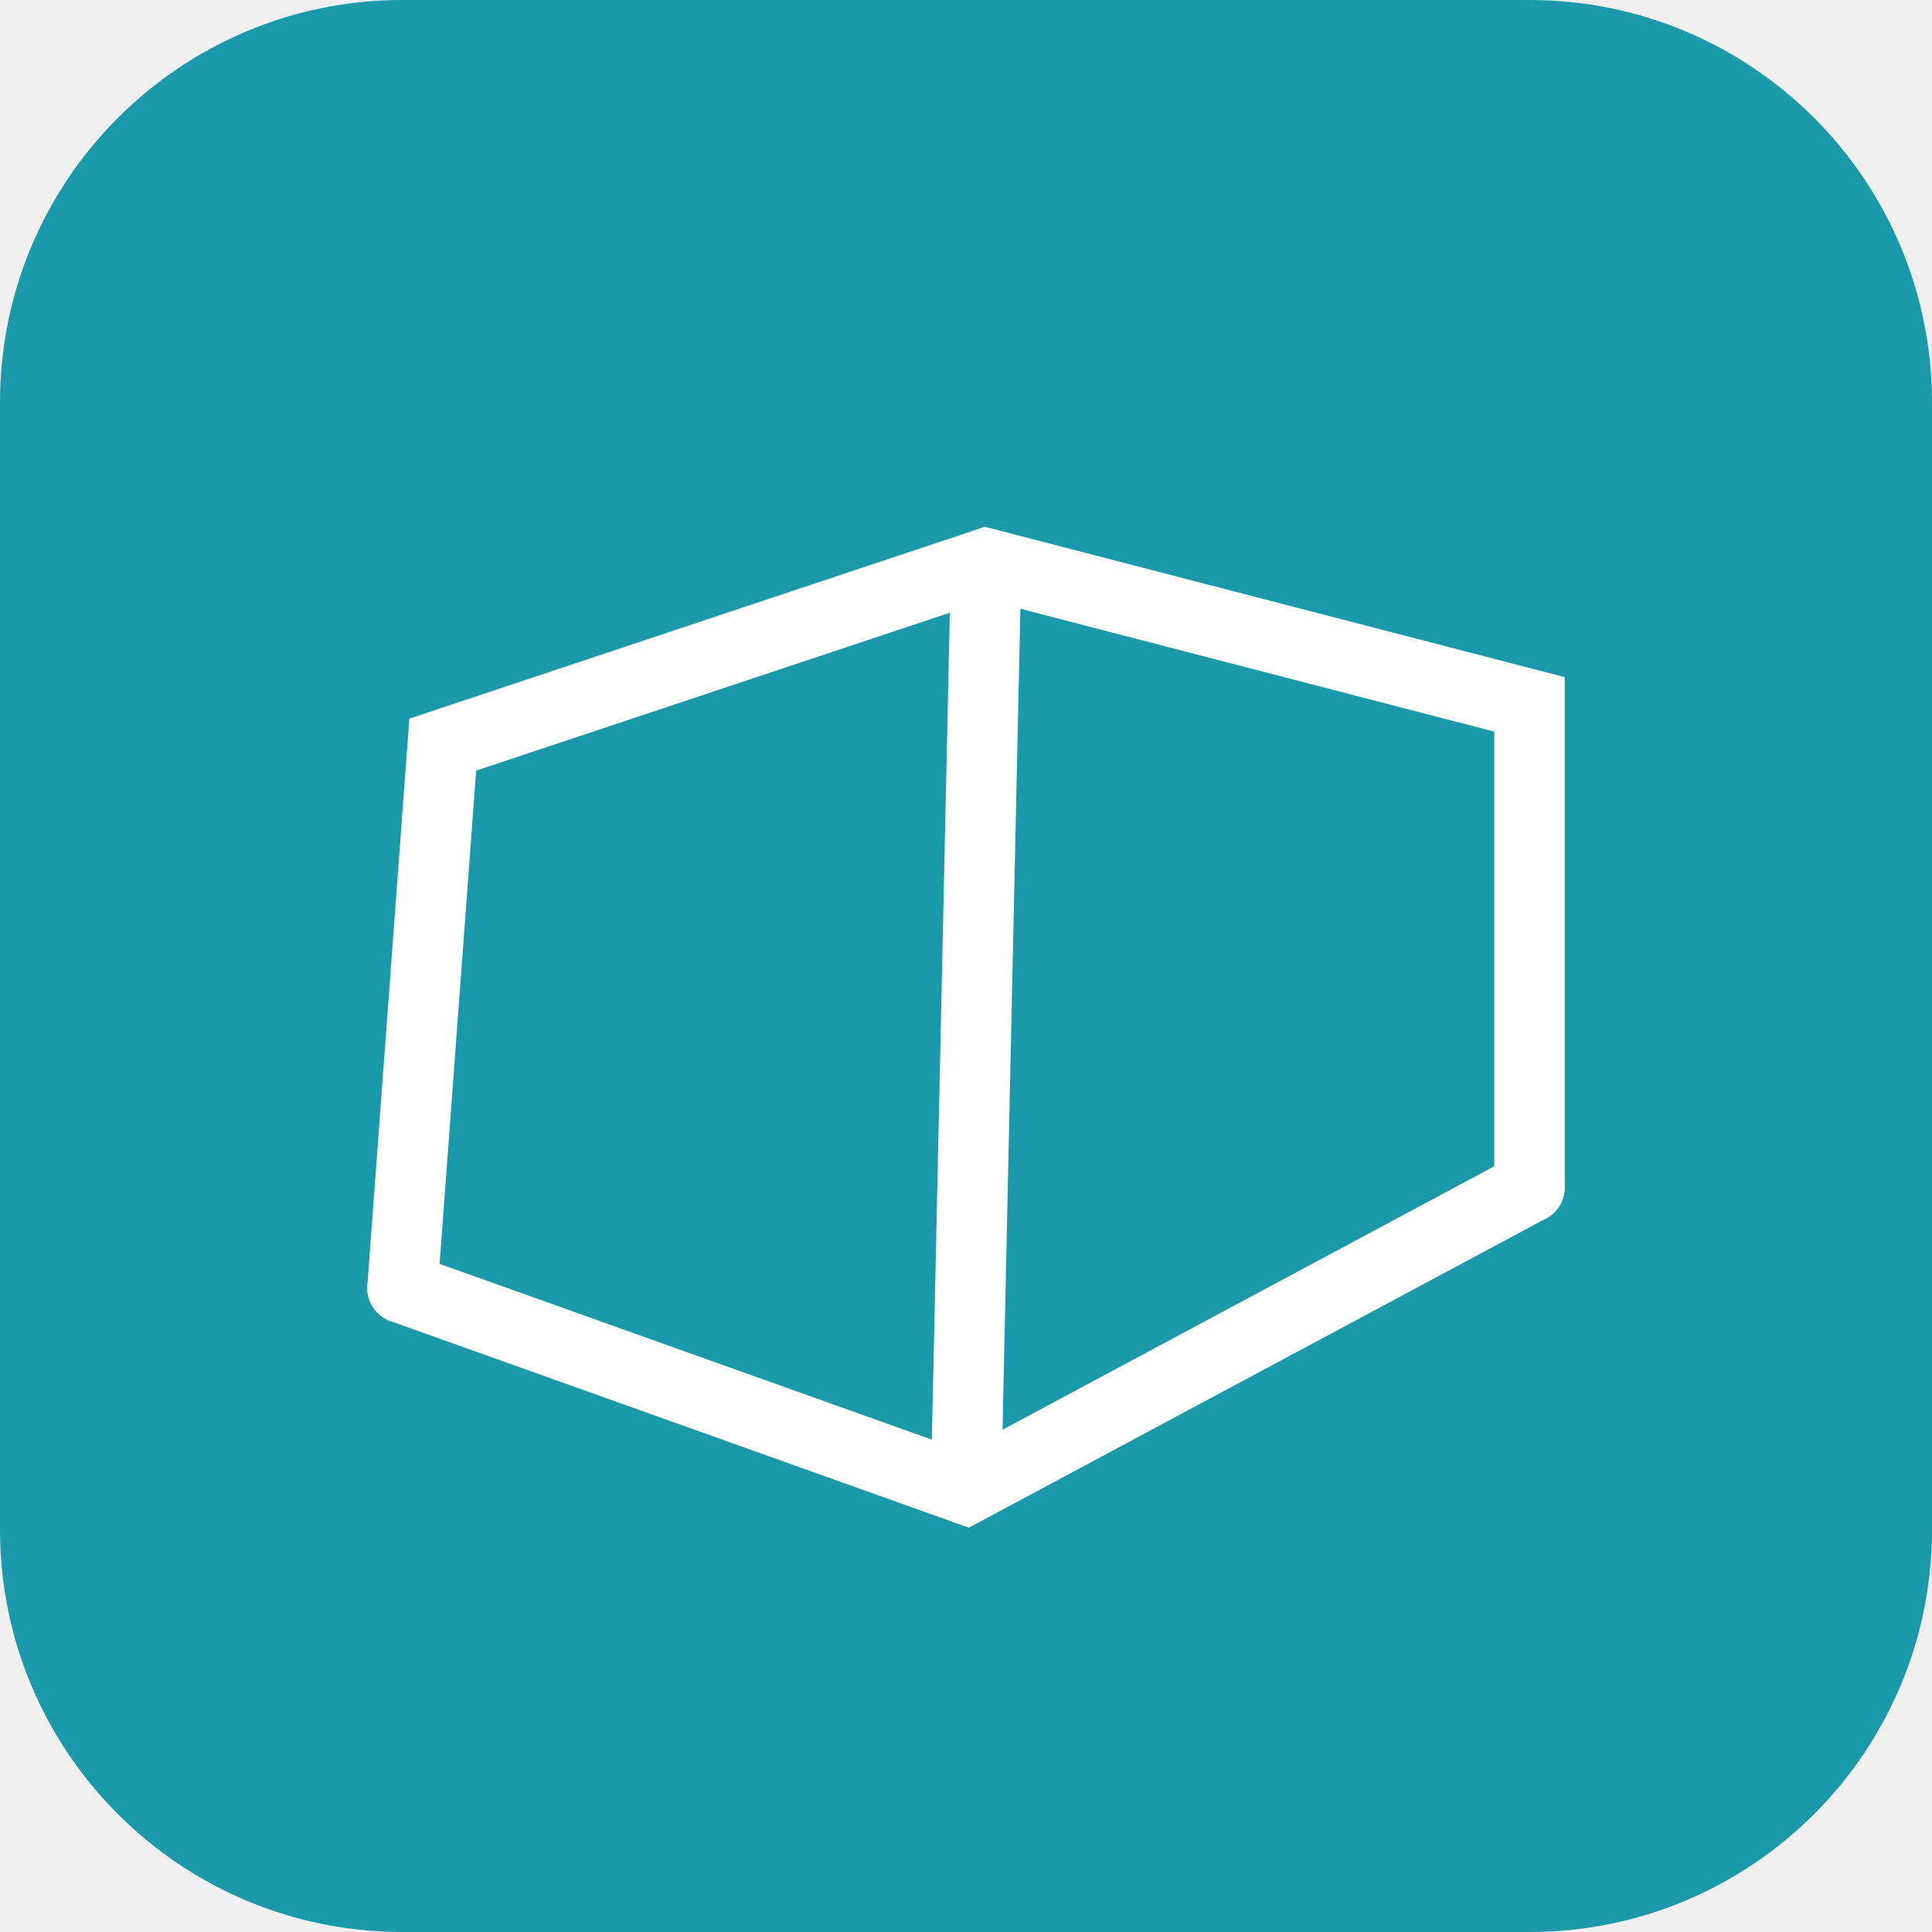
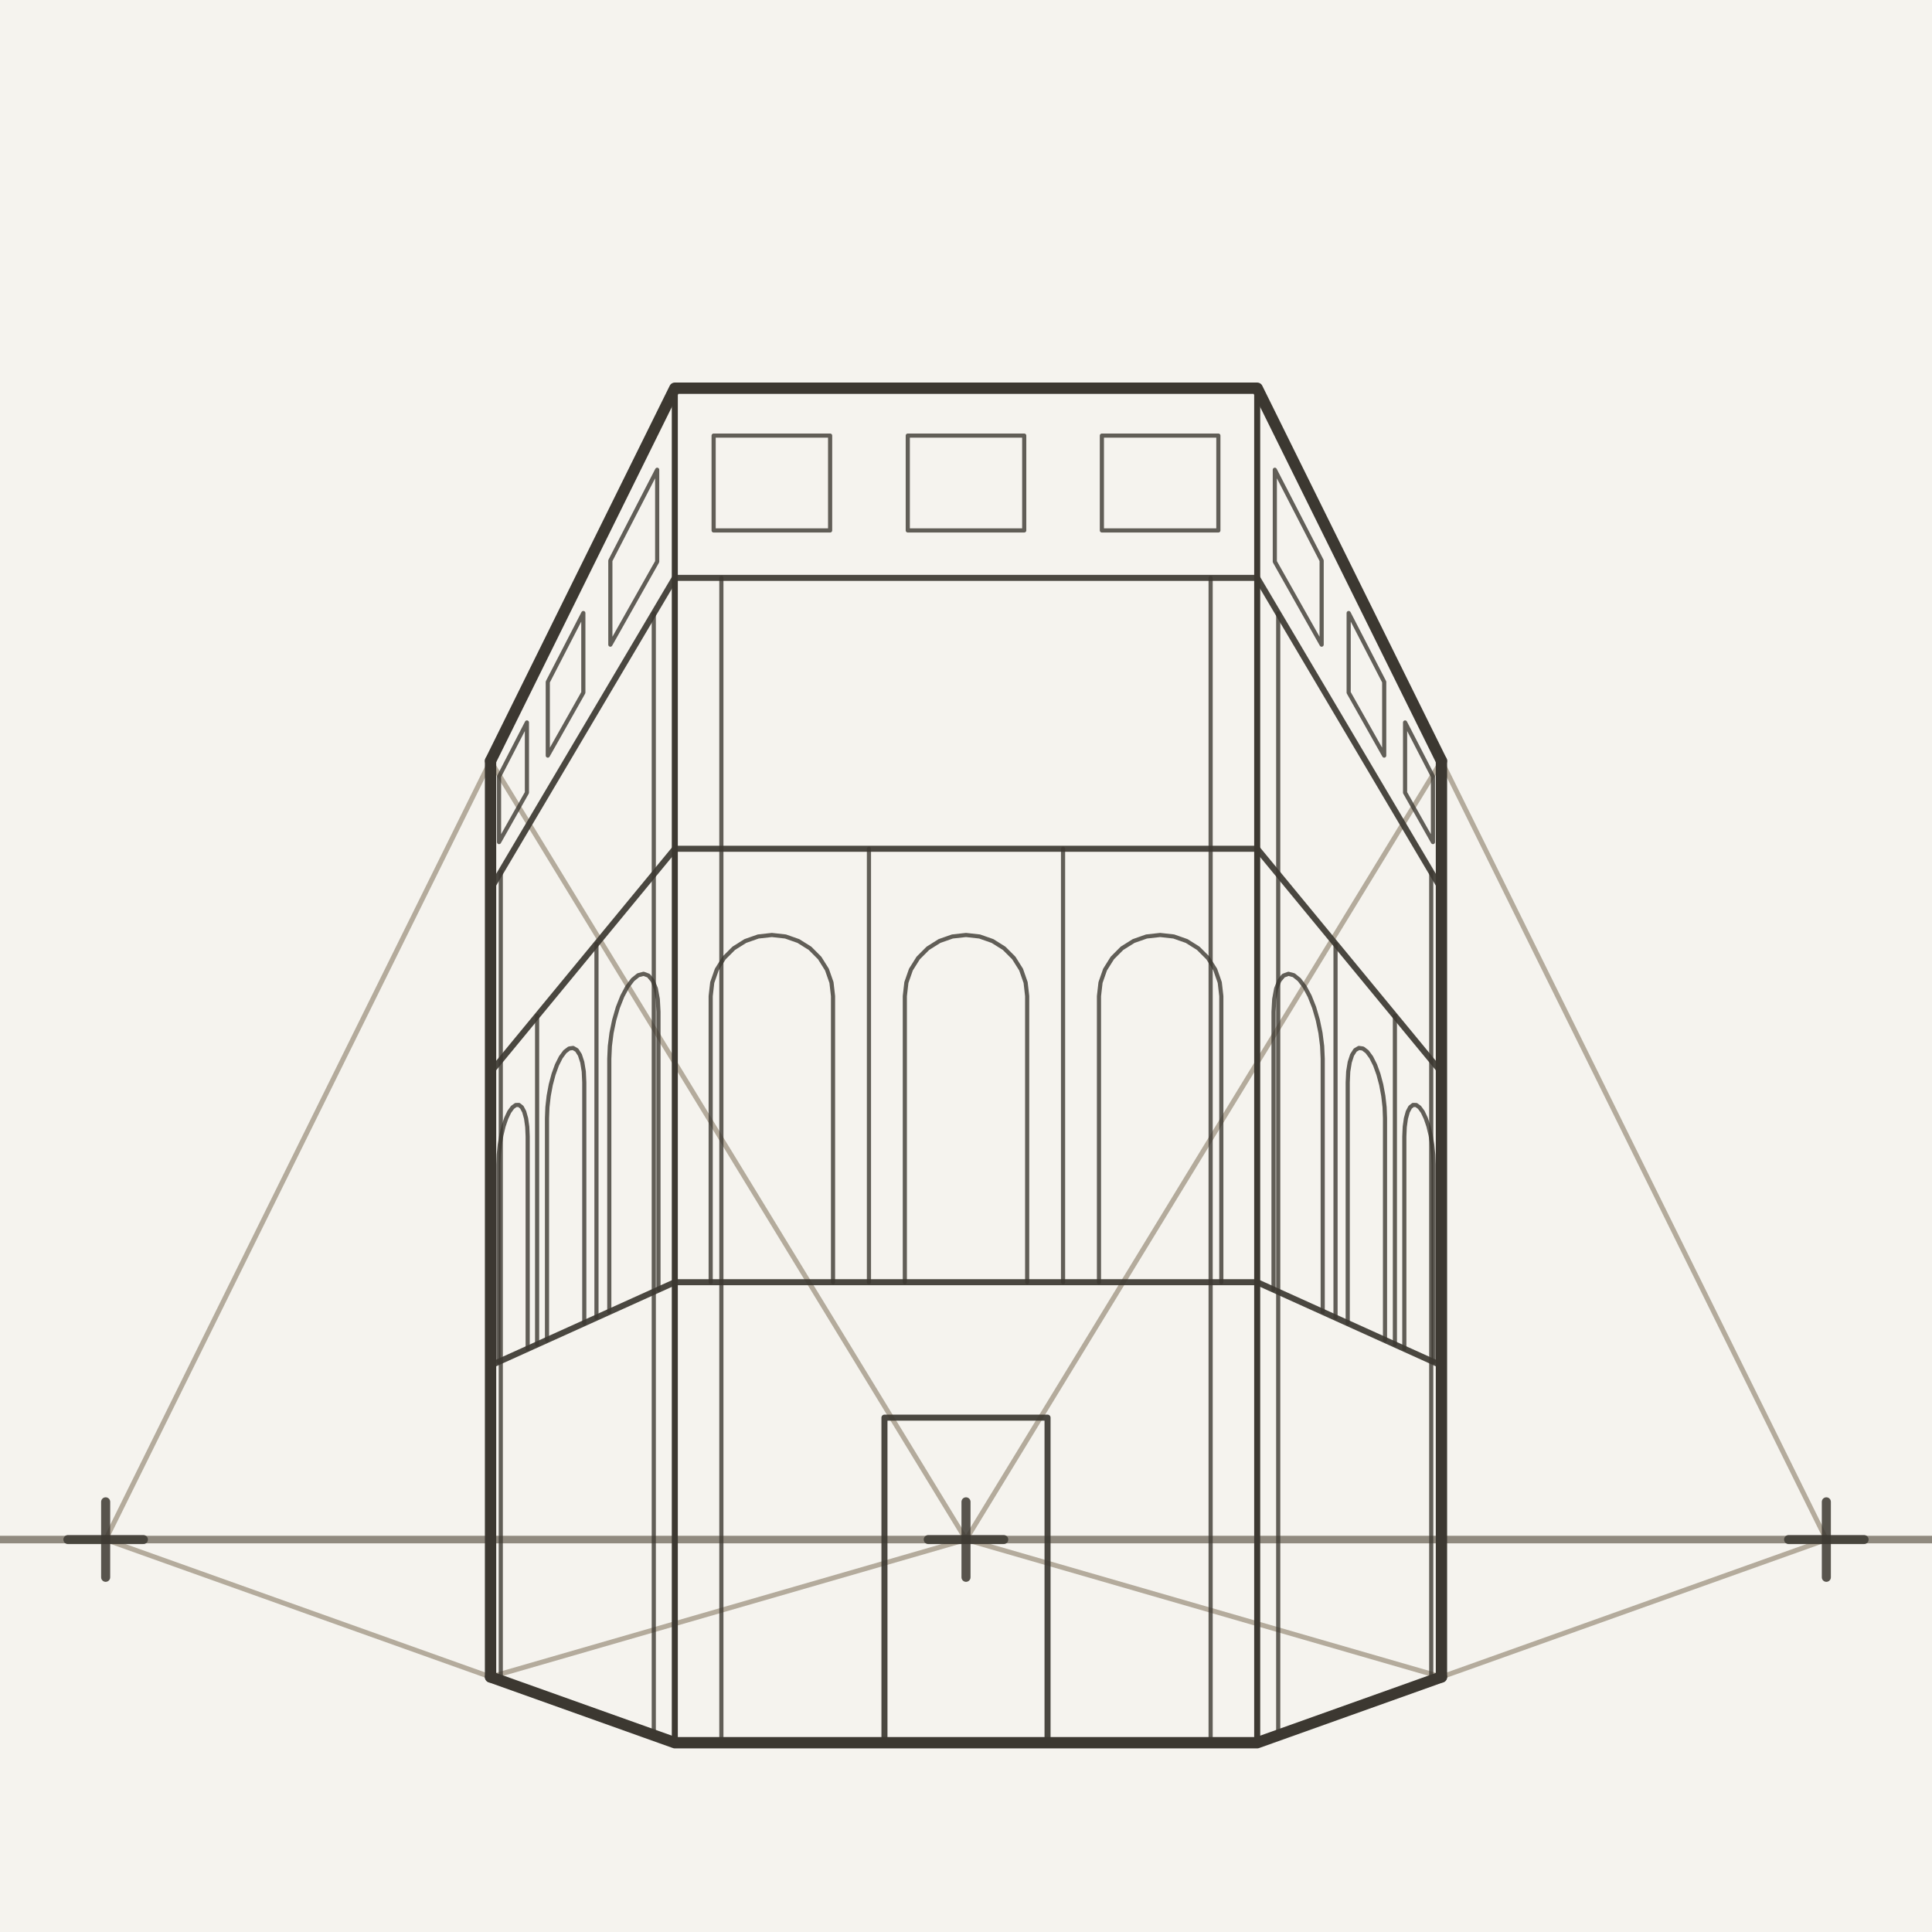
- <svg xmlns="http://www.w3.org/2000/svg" viewBox="0 0 192 192">
-   <rect width="192" height="192" rx="40" fill="#1a99aa" />
-   <g fill="none" stroke="#fff" stroke-width="7" stroke-linecap="round">
-     <path d="M40 128 L96 148 L152 118" />
-     <path d="M40 128 L44 74 L98 56 L152 70 L152 118" />
-     <path d="M98 56 L96 148" />
-   </g>
+ <svg xmlns="http://www.w3.org/2000/svg" viewBox="0 0 512 512" width="512" height="512">
+   <style>.sil{stroke:#3c3831;stroke-width:3;fill:none;stroke-linejoin:round;stroke-linecap:round}.edge{stroke:#3c3831;stroke-width:1.6;fill:none;stroke-linecap:round}.det{stroke:#3c3831;stroke-width:1.6;fill:none;opacity:.92;stroke-linecap:round;stroke-linejoin:round}.det2{stroke:#3c3831;stroke-width:1.1;fill:none;opacity:.8;stroke-linecap:round;stroke-linejoin:round}.conv{stroke:#a89f8e;stroke-width:1.3;opacity:.85;stroke-linecap:round}.hor{stroke:#8b857a;stroke-width:2;opacity:.95}.vp{stroke:#3c3831;stroke-width:2.4;opacity:.85;stroke-linecap:round}</style>
+   <rect width="512" height="512" fill="#f5f3ee" />
+   <line x1="130.00" y1="444.41" x2="28.00" y2="408.00" class="conv" />
+   <line x1="130.00" y1="201.65" x2="28.00" y2="408.00" class="conv" />
+   <line x1="382.00" y1="444.41" x2="484.00" y2="408.00" class="conv" />
+   <line x1="382.00" y1="201.65" x2="484.00" y2="408.00" class="conv" />
+   <line x1="130.00" y1="444.41" x2="256.00" y2="408.00" class="conv" />
+   <line x1="130.00" y1="201.65" x2="256.00" y2="408.00" class="conv" />
+   <line x1="382.00" y1="444.41" x2="256.00" y2="408.00" class="conv" />
+   <line x1="382.00" y1="201.65" x2="256.00" y2="408.00" class="conv" />
+   <line x1="0" y1="408.00" x2="512" y2="408.00" class="hor" />
+   <polyline points="130.00,444.41 178.83,461.84 333.17,461.84 382.00,444.41" class="sil" />
+   <polyline points="130.00,201.65 178.83,102.88 333.17,102.88 382.00,201.65" class="sil" />
+   <line x1="130.00" y1="444.41" x2="130.00" y2="201.65" class="sil" />
+   <line x1="178.83" y1="461.84" x2="178.83" y2="102.88" class="edge" />
+   <line x1="333.17" y1="461.84" x2="333.17" y2="102.88" class="edge" />
+   <line x1="382.00" y1="444.41" x2="382.00" y2="201.65" class="sil" />
+   <polyline points="130.00,361.88 178.83,339.80 333.17,339.80 382.00,361.88" class="det" />
+   <polyline points="130.00,284.19 178.83,224.93 333.17,224.93 382.00,284.19" class="det" />
+   <polyline points="130.00,235.64 178.83,153.14 333.17,153.14 382.00,235.64" class="det" />
+   <line x1="338.74" y1="459.86" x2="338.74" y2="162.54" class="det2" />
+   <line x1="379.29" y1="445.38" x2="379.29" y2="231.06" class="det2" />
+   <line x1="353.93" y1="349.18" x2="353.93" y2="250.12" class="det2" />
+   <line x1="369.66" y1="356.30" x2="369.66" y2="269.22" class="det2" />
+   <polyline points="337.50,341.75 337.50,268.11 337.50,268.11 337.68,264.79 338.20,261.99 339.04,259.88 340.14,258.55 341.44,258.07 342.86,258.44 344.32,259.62 345.75,261.51 347.08,264.01 348.26,266.98 349.22,270.28 349.94,273.74 350.38,277.22 350.53,280.56 350.53,347.65" class="det2" />
+   <polyline points="357.16,350.64 357.16,286.88 357.16,286.88 357.29,283.98 357.69,281.50 358.32,279.57 359.14,278.29 360.12,277.72 361.19,277.87 362.30,278.72 363.39,280.20 364.41,282.23 365.30,284.69 366.04,287.46 366.59,290.42 366.93,293.42 367.04,296.33 367.04,355.11" class="det2" />
+   <polyline points="372.16,357.43 372.16,301.21 372.16,301.21 372.27,298.64 372.58,296.41 373.07,294.64 373.71,293.43 374.48,292.82 375.31,292.84 376.18,293.47 377.04,294.66 377.84,296.35 378.55,298.45 379.13,300.84 379.56,303.41 379.83,306.04 379.92,308.62 379.92,360.94" class="det2" />
+   <polyline points="337.84,148.84 337.84,124.49 350.25,148.56 350.25,170.84 337.84,148.84" class="det2" />
+   <polyline points="357.41,183.55 357.41,162.46 366.83,180.72 366.83,200.24 357.41,183.55" class="det2" />
+   <polyline points="372.36,210.06 372.36,191.46 379.75,205.79 379.75,223.16 372.36,210.06" class="det2" />
+   <line x1="132.71" y1="445.38" x2="132.71" y2="231.06" class="det2" />
+   <line x1="173.26" y1="459.86" x2="173.26" y2="162.54" class="det2" />
+   <line x1="142.34" y1="356.30" x2="142.34" y2="269.22" class="det2" />
+   <line x1="158.07" y1="349.18" x2="158.07" y2="250.12" class="det2" />
+   <polyline points="132.08,360.94 132.08,308.62 132.08,308.62 132.17,306.04 132.44,303.41 132.87,300.84 133.45,298.45 134.16,296.35 134.96,294.66 135.82,293.47 136.69,292.84 137.52,292.82 138.29,293.43 138.93,294.64 139.42,296.41 139.73,298.64 139.84,301.21 139.84,357.43" class="det2" />
+   <polyline points="144.96,355.11 144.96,296.33 144.96,296.33 145.07,293.42 145.41,290.42 145.96,287.46 146.70,284.69 147.59,282.23 148.61,280.20 149.70,278.72 150.81,277.87 151.88,277.72 152.86,278.29 153.68,279.57 154.31,281.50 154.71,283.98 154.84,286.88 154.84,350.64" class="det2" />
+   <polyline points="161.47,347.65 161.47,280.56 161.47,280.56 161.62,277.22 162.06,273.74 162.78,270.28 163.74,266.98 164.92,264.01 166.25,261.51 167.68,259.62 169.14,258.44 170.56,258.07 171.86,258.55 172.96,259.88 173.80,261.99 174.32,264.79 174.50,268.11 174.50,341.75" class="det2" />
+   <polyline points="132.25,223.16 132.25,205.79 139.64,191.46 139.64,210.06 132.25,223.16" class="det2" />
+   <polyline points="145.17,200.24 145.17,180.72 154.59,162.46 154.59,183.55 145.17,200.24" class="det2" />
+   <polyline points="161.75,170.84 161.75,148.56 174.16,124.49 174.16,148.84 161.75,170.84" class="det2" />
+   <line x1="191.17" y1="461.84" x2="191.17" y2="153.14" class="det2" />
+   <line x1="320.83" y1="461.84" x2="320.83" y2="153.14" class="det2" />
+   <line x1="230.28" y1="339.80" x2="230.28" y2="224.93" class="det2" />
+   <line x1="281.72" y1="339.80" x2="281.72" y2="224.93" class="det2" />
+   <polyline points="188.34,339.80 188.34,263.98 188.34,263.98 188.75,260.38 189.95,256.95 191.88,253.88 194.45,251.31 197.52,249.38 200.94,248.18 204.55,247.78 208.16,248.18 211.58,249.38 214.66,251.31 217.22,253.88 219.15,256.95 220.35,260.38 220.76,263.98 220.76,339.80" class="det2" />
+   <polyline points="239.79,339.80 239.79,263.98 239.79,263.98 240.20,260.38 241.40,256.95 243.33,253.88 245.90,251.31 248.97,249.38 252.39,248.18 256.00,247.78 259.61,248.18 263.03,249.38 266.10,251.31 268.67,253.88 270.60,256.95 271.80,260.38 272.21,263.98 272.21,339.80" class="det2" />
+   <polyline points="291.24,339.80 291.24,263.98 291.24,263.98 291.65,260.38 292.85,256.95 294.78,253.88 297.34,251.31 300.42,249.38 303.84,248.18 307.45,247.78 311.06,248.18 314.48,249.38 317.55,251.31 320.12,253.88 322.05,256.95 323.25,260.38 323.66,263.98 323.66,339.80" class="det2" />
+   <polyline points="189.12,140.57 189.12,115.44 219.99,115.44 219.99,140.57 189.12,140.57" class="det2" />
+   <polyline points="240.57,140.57 240.57,115.44 271.43,115.44 271.43,140.57 240.57,140.57" class="det2" />
+   <polyline points="292.01,140.57 292.01,115.44 322.88,115.44 322.88,140.57 292.01,140.57" class="det2" />
+   <polyline points="234.39,461.84 234.39,375.69 277.61,375.69 277.61,461.84" class="det" />
+   <line x1="18.0" y1="408.0" x2="38.0" y2="408.0" class="vp" />
+   <line x1="28.0" y1="398.0" x2="28.0" y2="418.0" class="vp" />
+   <line x1="474.0" y1="408.0" x2="494.0" y2="408.0" class="vp" />
+   <line x1="484.0" y1="398.0" x2="484.0" y2="418.0" class="vp" />
+   <line x1="246.0" y1="408.0" x2="266.0" y2="408.0" class="vp" />
+   <line x1="256.0" y1="398.0" x2="256.0" y2="418.0" class="vp" />
</svg>
